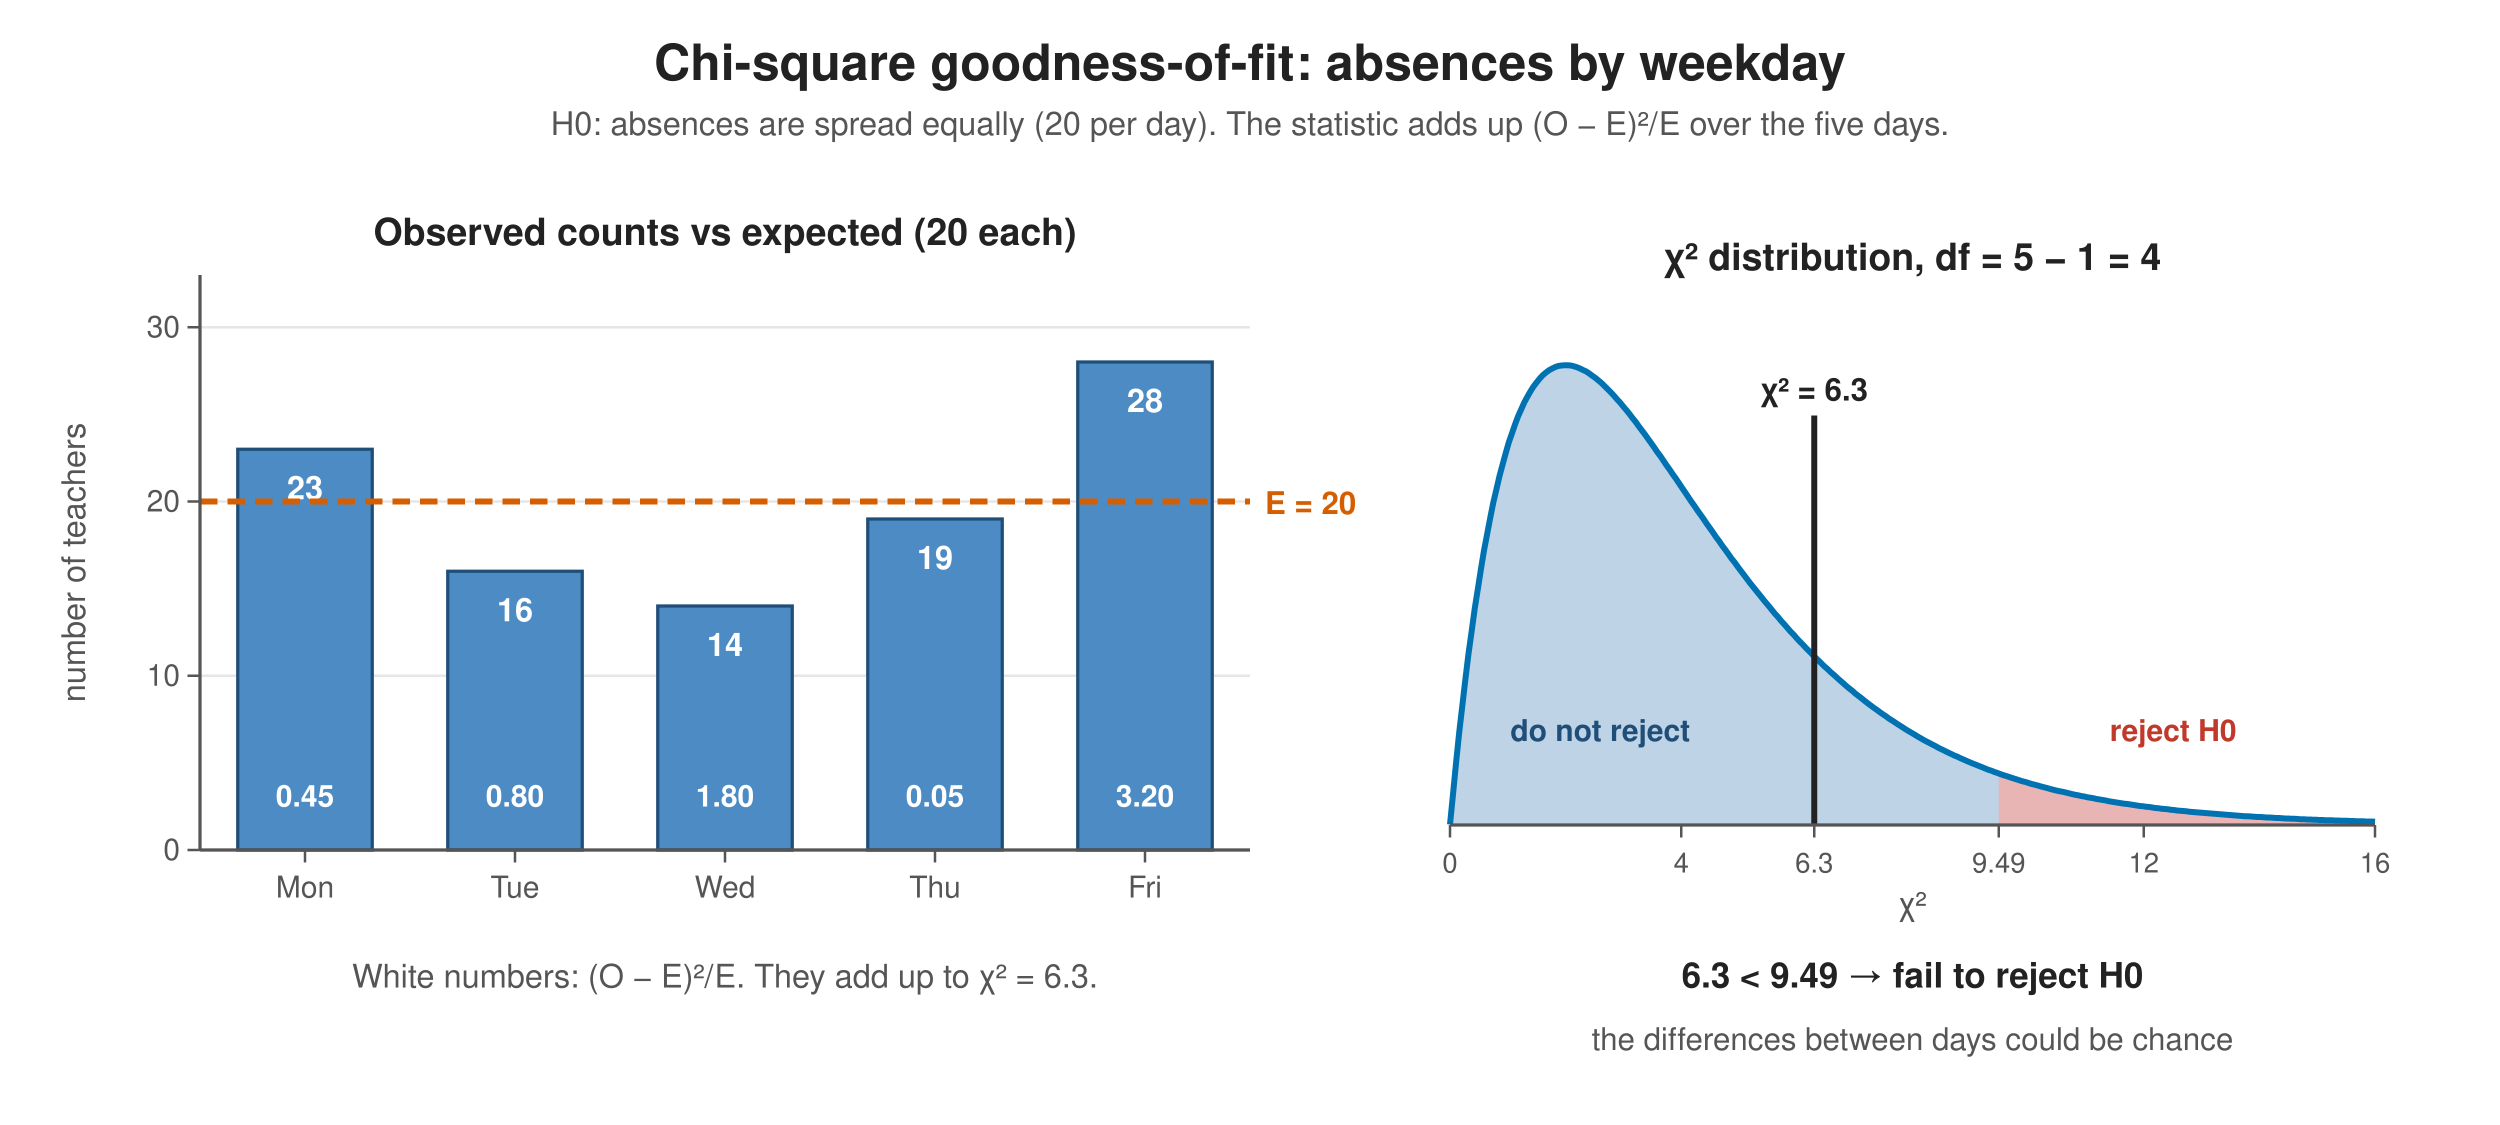
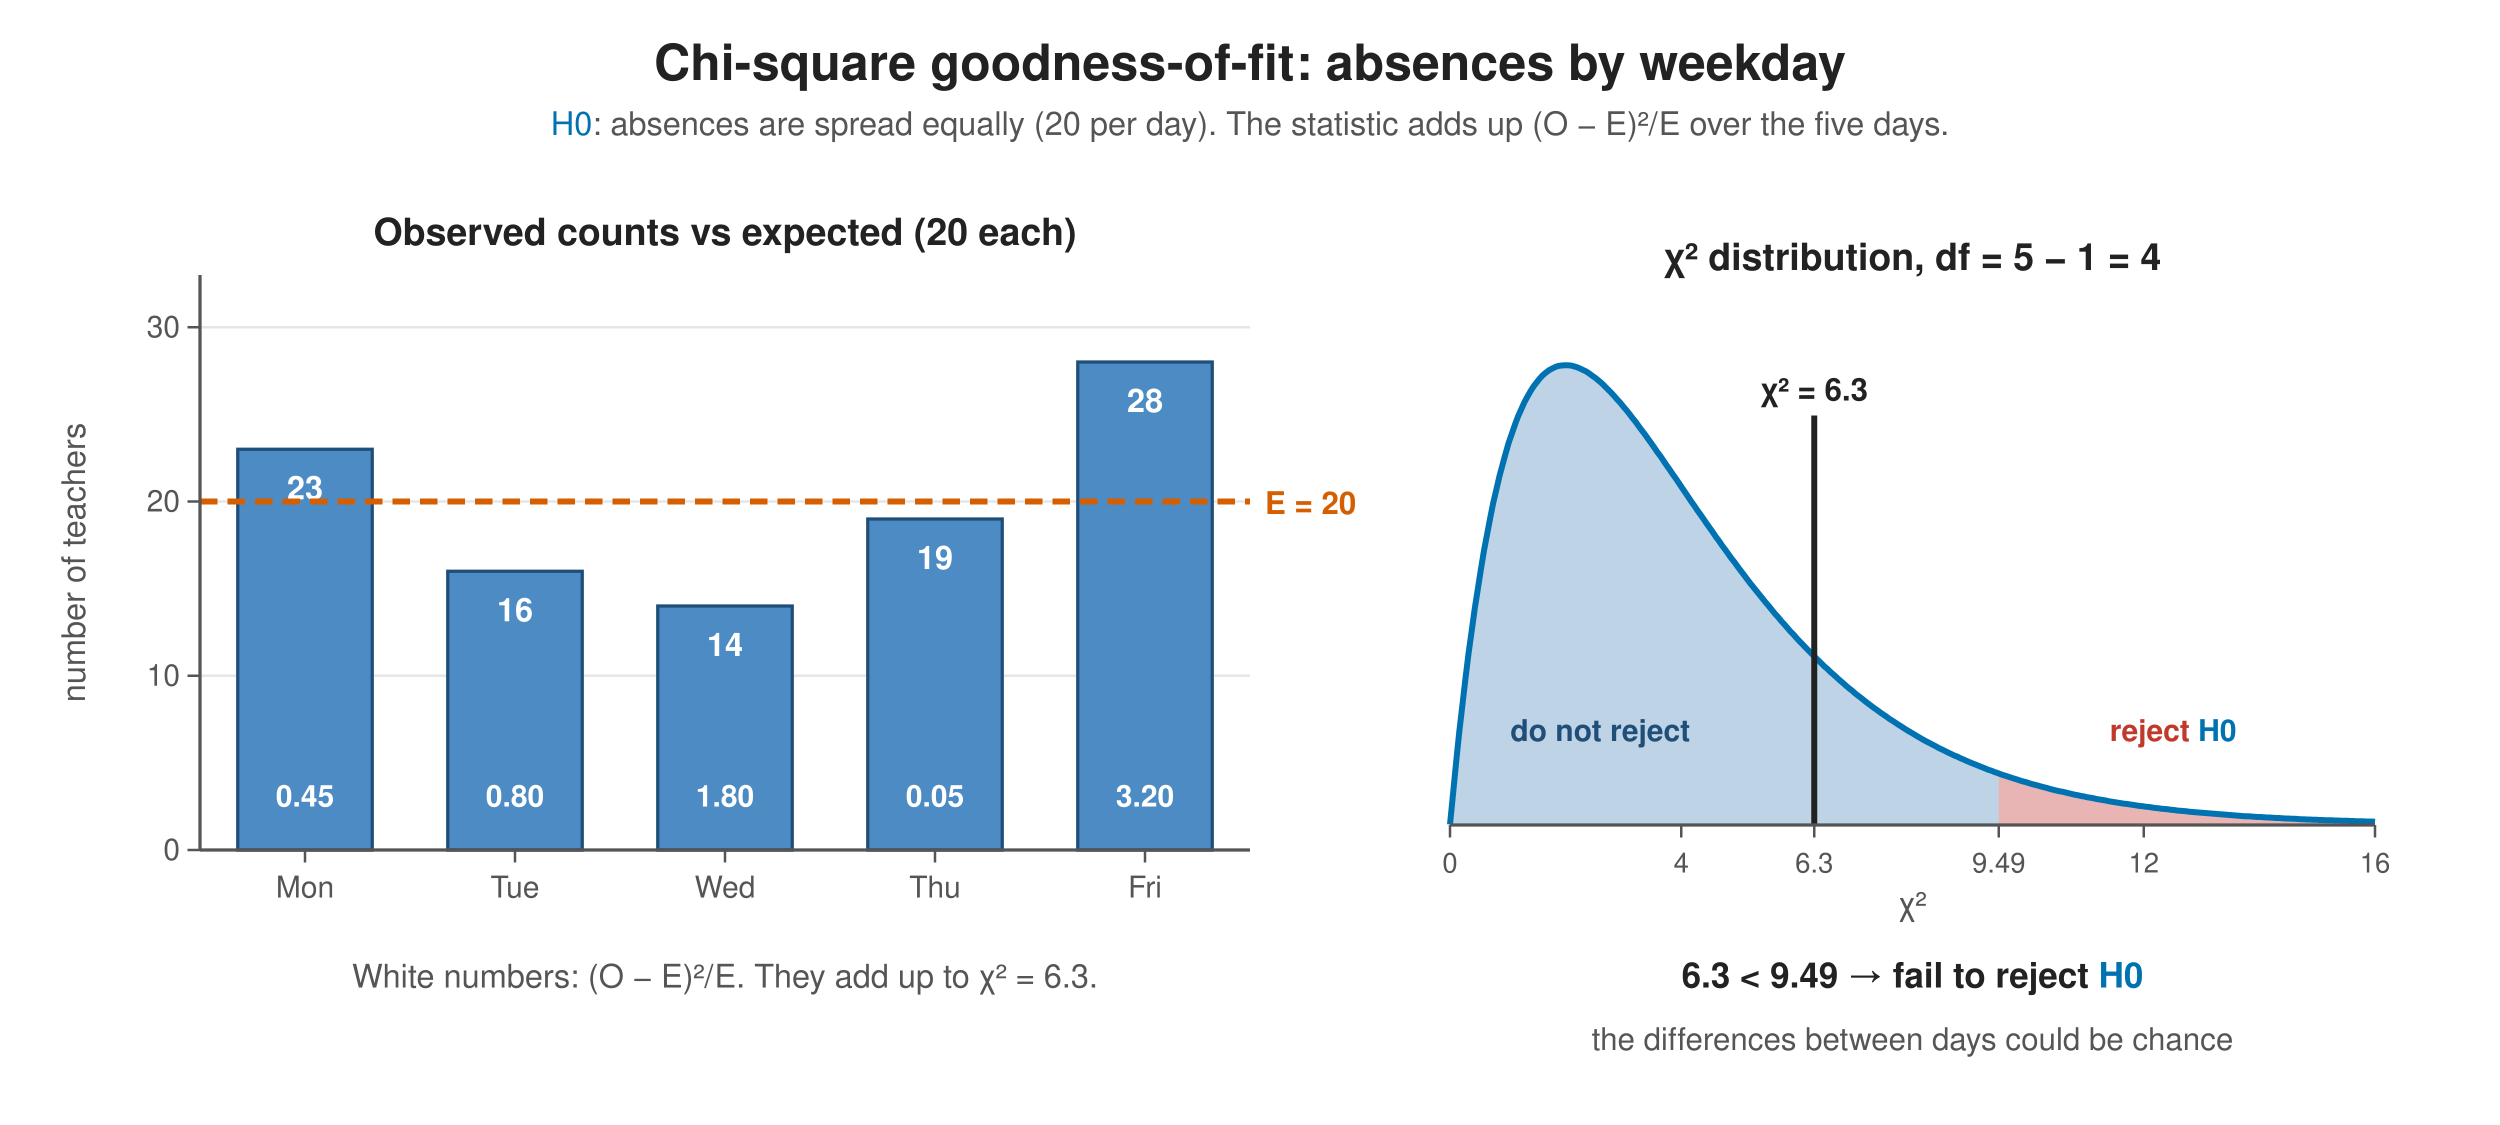
<svg xmlns="http://www.w3.org/2000/svg" width="1000" height="450" viewBox="0 0 1000 450" font-family="Helvetica, Arial, sans-serif">
  <rect width="100%" height="100%" fill="#ffffff" />
  <text x="500.0" y="32.0" font-size="20" fill="#222222" text-anchor="middle" font-weight="bold">Chi-square goodness-of-fit: absences by weekday</text>
-   <text x="500.0" y="54.0" font-size="13" fill="#555555" text-anchor="middle">H0: absences are spread equally (20 per day). The statistic adds up (O − E)²/E over the five days.</text>
+   <text x="500.0" y="54.0" font-size="13" fill="#555555" text-anchor="middle">
+     <tspan fill="#0072B2">H0</tspan>: absences are spread equally (20 per day). The statistic adds up (O − E)²/E over the five days.</text>
  <line x1="80.0" y1="340.0" x2="500.0" y2="340.0" stroke="#E6E6E6" stroke-width="1" fill="none" />
  <line x1="80.0" y1="270.3" x2="500.0" y2="270.3" stroke="#E6E6E6" stroke-width="1" fill="none" />
  <line x1="80.0" y1="200.6" x2="500.0" y2="200.6" stroke="#E6E6E6" stroke-width="1" fill="none" />
  <line x1="80.0" y1="130.9" x2="500.0" y2="130.9" stroke="#E6E6E6" stroke-width="1" fill="none" />
  <text x="290.0" y="98.0" font-size="15" fill="#222222" text-anchor="middle" font-weight="bold">Observed counts vs expected (20 each)</text>
  <rect x="95.1" y="179.7" width="53.8" height="160.3" stroke="#1F4E79" stroke-width="1.3" fill="#4C8BC4" />
  <text x="122.0" y="199.7" font-size="13" fill="#ffffff" text-anchor="middle" font-weight="bold">23</text>
  <text x="122.0" y="322.6" font-size="12" fill="#ffffff" text-anchor="middle" font-weight="bold">0.45</text>
  <rect x="179.1" y="228.5" width="53.8" height="111.5" stroke="#1F4E79" stroke-width="1.3" fill="#4C8BC4" />
  <text x="206.0" y="248.5" font-size="13" fill="#ffffff" text-anchor="middle" font-weight="bold">16</text>
  <text x="206.0" y="322.6" font-size="12" fill="#ffffff" text-anchor="middle" font-weight="bold">0.80</text>
  <rect x="263.1" y="242.4" width="53.8" height="97.6" stroke="#1F4E79" stroke-width="1.3" fill="#4C8BC4" />
  <text x="290.0" y="262.4" font-size="13" fill="#ffffff" text-anchor="middle" font-weight="bold">14</text>
  <text x="290.0" y="322.6" font-size="12" fill="#ffffff" text-anchor="middle" font-weight="bold">1.80</text>
  <rect x="347.1" y="207.6" width="53.8" height="132.4" stroke="#1F4E79" stroke-width="1.3" fill="#4C8BC4" />
  <text x="374.0" y="227.6" font-size="13" fill="#ffffff" text-anchor="middle" font-weight="bold">19</text>
  <text x="374.0" y="322.6" font-size="12" fill="#ffffff" text-anchor="middle" font-weight="bold">0.05</text>
  <rect x="431.1" y="144.8" width="53.8" height="195.2" stroke="#1F4E79" stroke-width="1.3" fill="#4C8BC4" />
  <text x="458.0" y="164.8" font-size="13" fill="#ffffff" text-anchor="middle" font-weight="bold">28</text>
  <text x="458.0" y="322.6" font-size="12" fill="#ffffff" text-anchor="middle" font-weight="bold">3.20</text>
  <line x1="80.0" y1="200.6" x2="500.0" y2="200.6" stroke="#D55E00" stroke-width="2.4" stroke-dasharray="7,4" fill="none" />
  <text x="506.0" y="205.6" font-size="12.5" fill="#D55E00" text-anchor="start" font-weight="bold">E = 20</text>
  <line x1="80.0" y1="340.0" x2="500.0" y2="340.0" stroke="#555555" stroke-width="1.3" fill="none" />
  <line x1="80.0" y1="110.0" x2="80.0" y2="340.0" stroke="#555555" stroke-width="1.3" fill="none" />
  <line x1="122.0" y1="340.0" x2="122.0" y2="345.0" stroke="#555555" stroke-width="1" fill="none" />
  <text x="122.0" y="359.0" font-size="12" fill="#555555" text-anchor="middle">Mon</text>
  <line x1="206.0" y1="340.0" x2="206.0" y2="345.0" stroke="#555555" stroke-width="1" fill="none" />
  <text x="206.0" y="359.0" font-size="12" fill="#555555" text-anchor="middle">Tue</text>
  <line x1="290.0" y1="340.0" x2="290.0" y2="345.0" stroke="#555555" stroke-width="1" fill="none" />
  <text x="290.0" y="359.0" font-size="12" fill="#555555" text-anchor="middle">Wed</text>
  <line x1="374.0" y1="340.0" x2="374.0" y2="345.0" stroke="#555555" stroke-width="1" fill="none" />
  <text x="374.0" y="359.0" font-size="12" fill="#555555" text-anchor="middle">Thu</text>
  <line x1="458.0" y1="340.0" x2="458.0" y2="345.0" stroke="#555555" stroke-width="1" fill="none" />
  <text x="458.0" y="359.0" font-size="12" fill="#555555" text-anchor="middle">Fri</text>
  <line x1="75.0" y1="340.0" x2="80.0" y2="340.0" stroke="#555555" stroke-width="1" fill="none" />
  <text x="72.0" y="344.0" font-size="12" fill="#555555" text-anchor="end">0</text>
  <line x1="75.0" y1="270.3" x2="80.0" y2="270.3" stroke="#555555" stroke-width="1" fill="none" />
  <text x="72.0" y="274.3" font-size="12" fill="#555555" text-anchor="end">10</text>
  <line x1="75.0" y1="200.6" x2="80.0" y2="200.6" stroke="#555555" stroke-width="1" fill="none" />
  <text x="72.0" y="204.6" font-size="12" fill="#555555" text-anchor="end">20</text>
  <line x1="75.0" y1="130.9" x2="80.0" y2="130.9" stroke="#555555" stroke-width="1" fill="none" />
  <text x="72.0" y="134.9" font-size="12" fill="#555555" text-anchor="end">30</text>
  <text x="34.0" y="225.0" font-size="13" fill="#555555" text-anchor="middle" transform="rotate(-90 34.0 225.0)">number of teachers</text>
  <text x="290.0" y="395.0" font-size="13" fill="#555555" text-anchor="middle">White numbers: (O − E)²/E. They add up to χ² = 6.3.</text>
  <text x="765.0" y="108.0" font-size="15" fill="#222222" text-anchor="middle" font-weight="bold">χ² distribution, df = 5 − 1 = 4</text>
  <polygon points="580.0,330.0 580.0,329.8 581.3,316.7 582.5,304.4 583.7,292.8 585.0,281.7 586.2,271.3 587.4,261.5 588.7,252.2 589.9,243.4 591.2,235.2 592.4,227.5 593.6,220.2 594.9,213.4 596.1,207.1 597.3,201.1 598.6,195.6 599.8,190.4 601.1,185.6 602.3,181.2 603.5,177.0 604.8,173.3 606.0,169.8 607.2,166.6 608.5,163.7 609.7,161.0 611.0,158.6 612.2,156.5 613.4,154.6 614.7,152.9 615.9,151.4 617.1,150.1 618.4,149.0 619.6,148.1 620.9,147.4 622.1,146.8 623.3,146.4 624.6,146.2 625.8,146.1 627.0,146.1 628.3,146.2 629.5,146.5 630.8,146.9 632.0,147.4 633.2,148.0 634.5,148.6 635.7,149.4 636.9,150.3 638.2,151.2 639.4,152.2 640.7,153.3 641.9,154.5 643.1,155.7 644.4,157.0 645.6,158.3 646.8,159.7 648.1,161.1 649.3,162.6 650.6,164.1 651.8,165.6 653.0,167.2 654.3,168.8 655.5,170.5 656.7,172.1 658.0,173.8 659.2,175.5 660.5,177.3 661.7,179.0 662.9,180.8 664.2,182.5 665.4,184.3 666.6,186.1 667.9,187.9 669.1,189.7 670.4,191.5 671.6,193.3 672.8,195.1 674.1,197.0 675.3,198.8 676.5,200.6 677.8,202.4 679.0,204.2 680.3,206.0 681.5,207.7 682.7,209.5 684.0,211.3 685.2,213.0 686.4,214.8 687.7,216.5 688.9,218.3 690.2,220.0 691.4,221.7 692.6,223.4 693.9,225.0 695.1,226.7 696.3,228.3 697.6,230.0 698.8,231.6 700.0,233.2 701.3,234.8 702.5,236.3 703.8,237.9 705.0,239.4 706.2,240.9 707.5,242.4 708.7,243.9 709.9,245.4 711.2,246.8 712.4,248.3 713.7,249.7 714.9,251.1 716.1,252.5 717.4,253.8 718.6,255.2 719.8,256.5 721.1,257.8 722.3,259.1 723.6,260.4 724.8,261.6 726.0,262.9 727.3,264.1 728.5,265.3 729.7,266.5 731.0,267.6 732.2,268.8 733.5,269.9 734.7,271.0 735.9,272.1 737.2,273.2 738.4,274.3 739.6,275.3 740.9,276.3 742.1,277.4 743.4,278.4 744.6,279.3 745.8,280.3 747.1,281.3 748.3,282.2 749.5,283.1 750.8,284.0 752.0,284.9 753.3,285.8 754.5,286.6 755.7,287.5 757.0,288.3 758.2,289.1 759.4,289.9 760.7,290.7 761.9,291.5 763.2,292.3 764.4,293.0 765.6,293.7 766.9,294.5 768.1,295.2 769.3,295.9 770.6,296.6 771.8,297.2 773.1,297.9 774.3,298.5 775.5,299.2 776.8,299.8 778.0,300.4 779.2,301.0 780.5,301.6 781.7,302.2 783.0,302.7 784.2,303.3 785.4,303.8 786.7,304.4 787.9,304.9 789.1,305.4 790.4,305.9 791.6,306.4 792.9,306.9 794.1,307.4 795.3,307.9 796.6,308.3 797.8,308.8 799.0,309.2 800.3,309.7 801.5,310.1 802.8,310.5 804.0,310.9 805.2,311.3 806.5,311.7 807.7,312.1 808.9,312.5 810.2,312.8 811.4,313.2 812.7,313.6 813.9,313.9 815.1,314.2 816.4,314.6 817.6,314.9 818.8,315.2 820.1,315.6 821.3,315.9 822.5,316.2 823.8,316.5 825.0,316.7 826.3,317.0 827.5,317.3 828.7,317.6 830.0,317.9 831.2,318.1 832.4,318.4 833.7,318.6 834.9,318.9 836.2,319.1 837.4,319.3 838.6,319.6 839.9,319.8 841.1,320.0 842.3,320.2 843.6,320.5 844.8,320.7 846.1,320.9 847.3,321.1 848.5,321.3 849.8,321.5 851.0,321.6 852.2,321.8 853.5,322.0 854.7,322.2 856.0,322.4 857.2,322.5 858.4,322.7 859.7,322.8 860.9,323.0 862.1,323.2 863.4,323.3 864.6,323.5 865.9,323.6 867.1,323.7 868.3,323.9 869.6,324.0 870.8,324.2 872.0,324.3 873.3,324.4 874.5,324.5 875.8,324.7 877.0,324.8 878.2,324.9 879.5,325.0 880.7,325.1 881.9,325.2 883.2,325.3 884.4,325.4 885.7,325.5 886.9,325.6 888.1,325.7 889.4,325.8 890.6,325.9 891.8,326.0 893.1,326.1 894.3,326.2 895.6,326.3 896.8,326.4 898.0,326.5 899.3,326.5 900.5,326.6 901.7,326.7 903.0,326.8 904.2,326.8 905.5,326.9 906.7,327.0 907.9,327.0 909.2,327.1 910.4,327.2 911.6,327.2 912.9,327.3 914.1,327.4 915.4,327.4 916.6,327.5 917.8,327.5 919.1,327.6 920.3,327.7 921.5,327.7 922.8,327.8 924.0,327.8 925.3,327.9 926.5,327.9 927.7,328.0 929.0,328.0 930.2,328.1 931.4,328.1 932.7,328.1 933.9,328.2 935.2,328.2 936.4,328.3 937.6,328.3 938.9,328.3 940.1,328.4 941.3,328.4 942.6,328.5 943.8,328.5 945.1,328.5 946.3,328.6 947.5,328.6 948.8,328.6 950.0,328.7 950.0,330.0" stroke="none" fill="#BFD3E6" />
  <polygon points="799.5,330.0 799.5,309.4 800.2,309.6 801.0,309.9 801.7,310.2 802.5,310.4 803.2,310.7 804.0,310.9 804.8,311.2 805.5,311.4 806.3,311.6 807.0,311.9 807.8,312.1 808.5,312.3 809.3,312.6 810.0,312.8 810.8,313.0 811.6,313.2 812.3,313.5 813.1,313.7 813.8,313.9 814.6,314.1 815.3,314.3 816.1,314.5 816.9,314.7 817.6,314.9 818.4,315.1 819.1,315.3 819.9,315.5 820.6,315.7 821.4,315.9 822.2,316.1 822.9,316.2 823.7,316.4 824.4,316.6 825.2,316.8 825.9,317.0 826.7,317.1 827.4,317.3 828.2,317.5 829.0,317.6 829.7,317.8 830.5,318.0 831.2,318.1 832.0,318.3 832.7,318.4 833.5,318.6 834.3,318.7 835.0,318.9 835.8,319.0 836.5,319.2 837.3,319.3 838.0,319.5 838.8,319.6 839.6,319.7 840.3,319.9 841.1,320.0 841.8,320.2 842.6,320.3 843.3,320.4 844.1,320.5 844.8,320.7 845.6,320.8 846.4,320.9 847.1,321.0 847.9,321.2 848.6,321.3 849.4,321.4 850.1,321.5 850.9,321.6 851.7,321.7 852.4,321.9 853.2,322.0 853.9,322.1 854.7,322.2 855.4,322.3 856.2,322.4 857.0,322.5 857.7,322.6 858.5,322.7 859.2,322.8 860.0,322.9 860.7,323.0 861.5,323.1 862.2,323.2 863.0,323.3 863.8,323.4 864.5,323.4 865.3,323.5 866.0,323.6 866.8,323.7 867.5,323.8 868.3,323.9 869.1,324.0 869.8,324.0 870.6,324.1 871.3,324.2 872.1,324.3 872.8,324.4 873.6,324.4 874.3,324.5 875.1,324.6 875.9,324.7 876.6,324.7 877.4,324.8 878.1,324.9 878.9,325.0 879.6,325.0 880.4,325.1 881.2,325.2 881.9,325.2 882.7,325.3 883.4,325.4 884.2,325.4 884.9,325.5 885.7,325.5 886.5,325.6 887.2,325.7 888.0,325.7 888.7,325.8 889.5,325.8 890.2,325.9 891.0,326.0 891.7,326.0 892.5,326.1 893.3,326.1 894.0,326.2 894.8,326.2 895.5,326.3 896.3,326.3 897.0,326.4 897.8,326.4 898.6,326.5 899.3,326.5 900.1,326.6 900.8,326.6 901.6,326.7 902.3,326.7 903.1,326.8 903.9,326.8 904.6,326.9 905.4,326.9 906.1,326.9 906.9,327.0 907.6,327.0 908.4,327.1 909.1,327.1 909.9,327.2 910.7,327.2 911.4,327.2 912.2,327.3 912.9,327.3 913.7,327.3 914.4,327.4 915.2,327.4 916.0,327.5 916.7,327.5 917.5,327.5 918.2,327.6 919.0,327.6 919.7,327.6 920.5,327.7 921.3,327.7 922.0,327.7 922.8,327.8 923.5,327.8 924.3,327.8 925.0,327.9 925.8,327.9 926.5,327.9 927.3,327.9 928.1,328.0 928.8,328.0 929.6,328.0 930.3,328.1 931.1,328.1 931.8,328.1 932.6,328.1 933.4,328.2 934.1,328.2 934.9,328.2 935.6,328.2 936.4,328.3 937.1,328.3 937.9,328.3 938.7,328.3 939.4,328.4 940.2,328.4 940.9,328.4 941.7,328.4 942.4,328.5 943.2,328.5 943.9,328.5 944.7,328.5 945.5,328.5 946.2,328.6 947.0,328.6 947.7,328.6 948.5,328.6 949.2,328.6 950.0,328.7 950.0,330.0" stroke="none" fill="#E8B4B4" />
  <polyline points="580.0,329.8 581.3,316.7 582.5,304.4 583.7,292.8 585.0,281.7 586.2,271.3 587.4,261.5 588.7,252.2 589.9,243.4 591.2,235.2 592.4,227.5 593.6,220.2 594.9,213.4 596.1,207.1 597.3,201.1 598.6,195.6 599.8,190.4 601.1,185.6 602.3,181.2 603.5,177.0 604.8,173.3 606.0,169.8 607.2,166.6 608.5,163.7 609.7,161.0 611.0,158.6 612.2,156.5 613.4,154.6 614.7,152.9 615.9,151.4 617.1,150.1 618.4,149.0 619.6,148.1 620.9,147.4 622.1,146.8 623.3,146.4 624.6,146.2 625.8,146.1 627.0,146.1 628.3,146.2 629.5,146.5 630.8,146.9 632.0,147.4 633.2,148.0 634.5,148.6 635.7,149.4 636.9,150.3 638.2,151.2 639.4,152.2 640.7,153.3 641.9,154.5 643.1,155.7 644.4,157.0 645.6,158.3 646.8,159.7 648.1,161.1 649.3,162.6 650.6,164.1 651.8,165.6 653.0,167.2 654.3,168.8 655.5,170.5 656.7,172.1 658.0,173.8 659.2,175.5 660.5,177.3 661.7,179.0 662.9,180.8 664.2,182.5 665.4,184.3 666.6,186.1 667.9,187.9 669.1,189.7 670.4,191.5 671.6,193.3 672.8,195.1 674.1,197.0 675.3,198.8 676.5,200.6 677.8,202.4 679.0,204.2 680.3,206.0 681.5,207.7 682.7,209.5 684.0,211.3 685.2,213.0 686.4,214.8 687.7,216.5 688.9,218.3 690.2,220.0 691.4,221.7 692.6,223.4 693.9,225.0 695.1,226.7 696.3,228.3 697.6,230.0 698.8,231.6 700.0,233.2 701.3,234.8 702.5,236.3 703.8,237.9 705.0,239.4 706.2,240.9 707.5,242.4 708.7,243.9 709.9,245.4 711.2,246.8 712.4,248.3 713.7,249.7 714.9,251.1 716.1,252.5 717.4,253.8 718.6,255.2 719.8,256.5 721.1,257.8 722.3,259.1 723.6,260.4 724.8,261.6 726.0,262.9 727.3,264.1 728.5,265.3 729.7,266.5 731.0,267.6 732.2,268.8 733.5,269.9 734.7,271.0 735.9,272.1 737.2,273.2 738.4,274.3 739.6,275.3 740.9,276.3 742.1,277.4 743.4,278.4 744.6,279.3 745.8,280.3 747.1,281.3 748.3,282.2 749.5,283.1 750.8,284.0 752.0,284.9 753.3,285.8 754.5,286.6 755.7,287.5 757.0,288.3 758.2,289.1 759.4,289.9 760.7,290.7 761.9,291.5 763.2,292.3 764.4,293.0 765.6,293.7 766.9,294.5 768.1,295.2 769.3,295.9 770.6,296.6 771.8,297.2 773.1,297.9 774.3,298.5 775.5,299.2 776.8,299.8 778.0,300.4 779.2,301.0 780.5,301.6 781.7,302.2 783.0,302.7 784.2,303.3 785.4,303.8 786.7,304.4 787.9,304.9 789.1,305.4 790.4,305.9 791.6,306.4 792.9,306.9 794.1,307.4 795.3,307.9 796.6,308.3 797.8,308.8 799.0,309.2 800.3,309.7 801.5,310.1 802.8,310.5 804.0,310.9 805.2,311.3 806.5,311.7 807.7,312.1 808.9,312.5 810.2,312.8 811.4,313.2 812.7,313.6 813.9,313.9 815.1,314.2 816.4,314.6 817.6,314.9 818.8,315.2 820.1,315.6 821.3,315.9 822.5,316.2 823.8,316.5 825.0,316.7 826.3,317.0 827.5,317.3 828.7,317.6 830.0,317.9 831.2,318.1 832.4,318.4 833.7,318.6 834.9,318.9 836.2,319.1 837.4,319.3 838.6,319.6 839.9,319.8 841.1,320.0 842.3,320.2 843.6,320.5 844.8,320.7 846.1,320.9 847.3,321.1 848.5,321.3 849.8,321.5 851.0,321.6 852.2,321.8 853.5,322.0 854.7,322.2 856.0,322.4 857.2,322.5 858.4,322.7 859.7,322.8 860.9,323.0 862.1,323.2 863.4,323.3 864.6,323.5 865.9,323.6 867.1,323.7 868.3,323.9 869.6,324.0 870.8,324.2 872.0,324.3 873.3,324.4 874.5,324.5 875.8,324.7 877.0,324.8 878.2,324.9 879.5,325.0 880.7,325.1 881.9,325.2 883.2,325.3 884.4,325.4 885.7,325.5 886.9,325.6 888.1,325.7 889.4,325.8 890.6,325.9 891.8,326.0 893.1,326.1 894.3,326.2 895.6,326.3 896.8,326.4 898.0,326.5 899.3,326.5 900.5,326.6 901.7,326.7 903.0,326.8 904.2,326.8 905.5,326.9 906.7,327.0 907.9,327.0 909.2,327.1 910.4,327.2 911.6,327.2 912.9,327.3 914.1,327.4 915.4,327.4 916.6,327.5 917.8,327.5 919.1,327.6 920.3,327.7 921.5,327.7 922.8,327.8 924.0,327.8 925.3,327.9 926.5,327.9 927.7,328.0 929.0,328.0 930.2,328.1 931.4,328.1 932.7,328.1 933.9,328.2 935.2,328.2 936.4,328.3 937.6,328.3 938.9,328.3 940.1,328.4 941.3,328.4 942.6,328.5 943.8,328.5 945.1,328.5 946.3,328.6 947.5,328.6 948.8,328.6 950.0,328.7" stroke="#0072B2" stroke-width="2.4" fill="none" />
-   <text x="843.9" y="296.4" font-size="12" fill="#C0392B" text-anchor="start" font-weight="bold">reject H0</text>
+   <text x="843.9" y="296.4" font-size="12" fill="#C0392B" text-anchor="start" font-weight="bold">reject <tspan fill="#0072B2">H0</tspan>
+   </text>
  <text x="640.1" y="296.4" font-size="12" fill="#1F4E79" text-anchor="middle" font-weight="bold">do not reject</text>
  <line x1="725.7" y1="330.0" x2="725.7" y2="166.2" stroke="#222222" stroke-width="2.4" fill="none" />
  <text x="725.7" y="160.2" font-size="12.5" fill="#222222" text-anchor="middle" font-weight="bold">χ² = 6.3</text>
  <line x1="580.0" y1="330.0" x2="950.0" y2="330.0" stroke="#555555" stroke-width="1.3" fill="none" />
  <line x1="580.0" y1="330.0" x2="580.0" y2="335.0" stroke="#555555" stroke-width="1" fill="none" />
  <text x="580.0" y="349.0" font-size="11" fill="#555555" text-anchor="middle">0</text>
  <line x1="672.5" y1="330.0" x2="672.5" y2="335.0" stroke="#555555" stroke-width="1" fill="none" />
  <text x="672.5" y="349.0" font-size="11" fill="#555555" text-anchor="middle">4</text>
  <line x1="725.7" y1="330.0" x2="725.7" y2="335.0" stroke="#555555" stroke-width="1" fill="none" />
  <text x="725.7" y="349.0" font-size="11" fill="#555555" text-anchor="middle">6.3</text>
  <line x1="799.5" y1="330.0" x2="799.5" y2="335.0" stroke="#555555" stroke-width="1" fill="none" />
  <text x="799.5" y="349.0" font-size="11" fill="#555555" text-anchor="middle">9.49</text>
  <line x1="857.5" y1="330.0" x2="857.5" y2="335.0" stroke="#555555" stroke-width="1" fill="none" />
  <text x="857.5" y="349.0" font-size="11" fill="#555555" text-anchor="middle">12</text>
  <line x1="950.0" y1="330.0" x2="950.0" y2="335.0" stroke="#555555" stroke-width="1" fill="none" />
  <text x="950.0" y="349.0" font-size="11" fill="#555555" text-anchor="middle">16</text>
  <text x="765.0" y="366.0" font-size="13" fill="#555555" text-anchor="middle">χ²</text>
-   <text x="765.0" y="395.0" font-size="14" fill="#222222" text-anchor="middle" font-weight="bold">6.3 &lt; 9.49 → fail to reject H0</text>
+   <text x="765.0" y="395.0" font-size="14" fill="#222222" text-anchor="middle" font-weight="bold">6.3 &lt; 9.49 → fail to reject <tspan fill="#0072B2">H0</tspan>
+   </text>
  <text x="765.0" y="420.0" font-size="12.5" fill="#555555" text-anchor="middle">the differences between days could be chance</text>
</svg>
